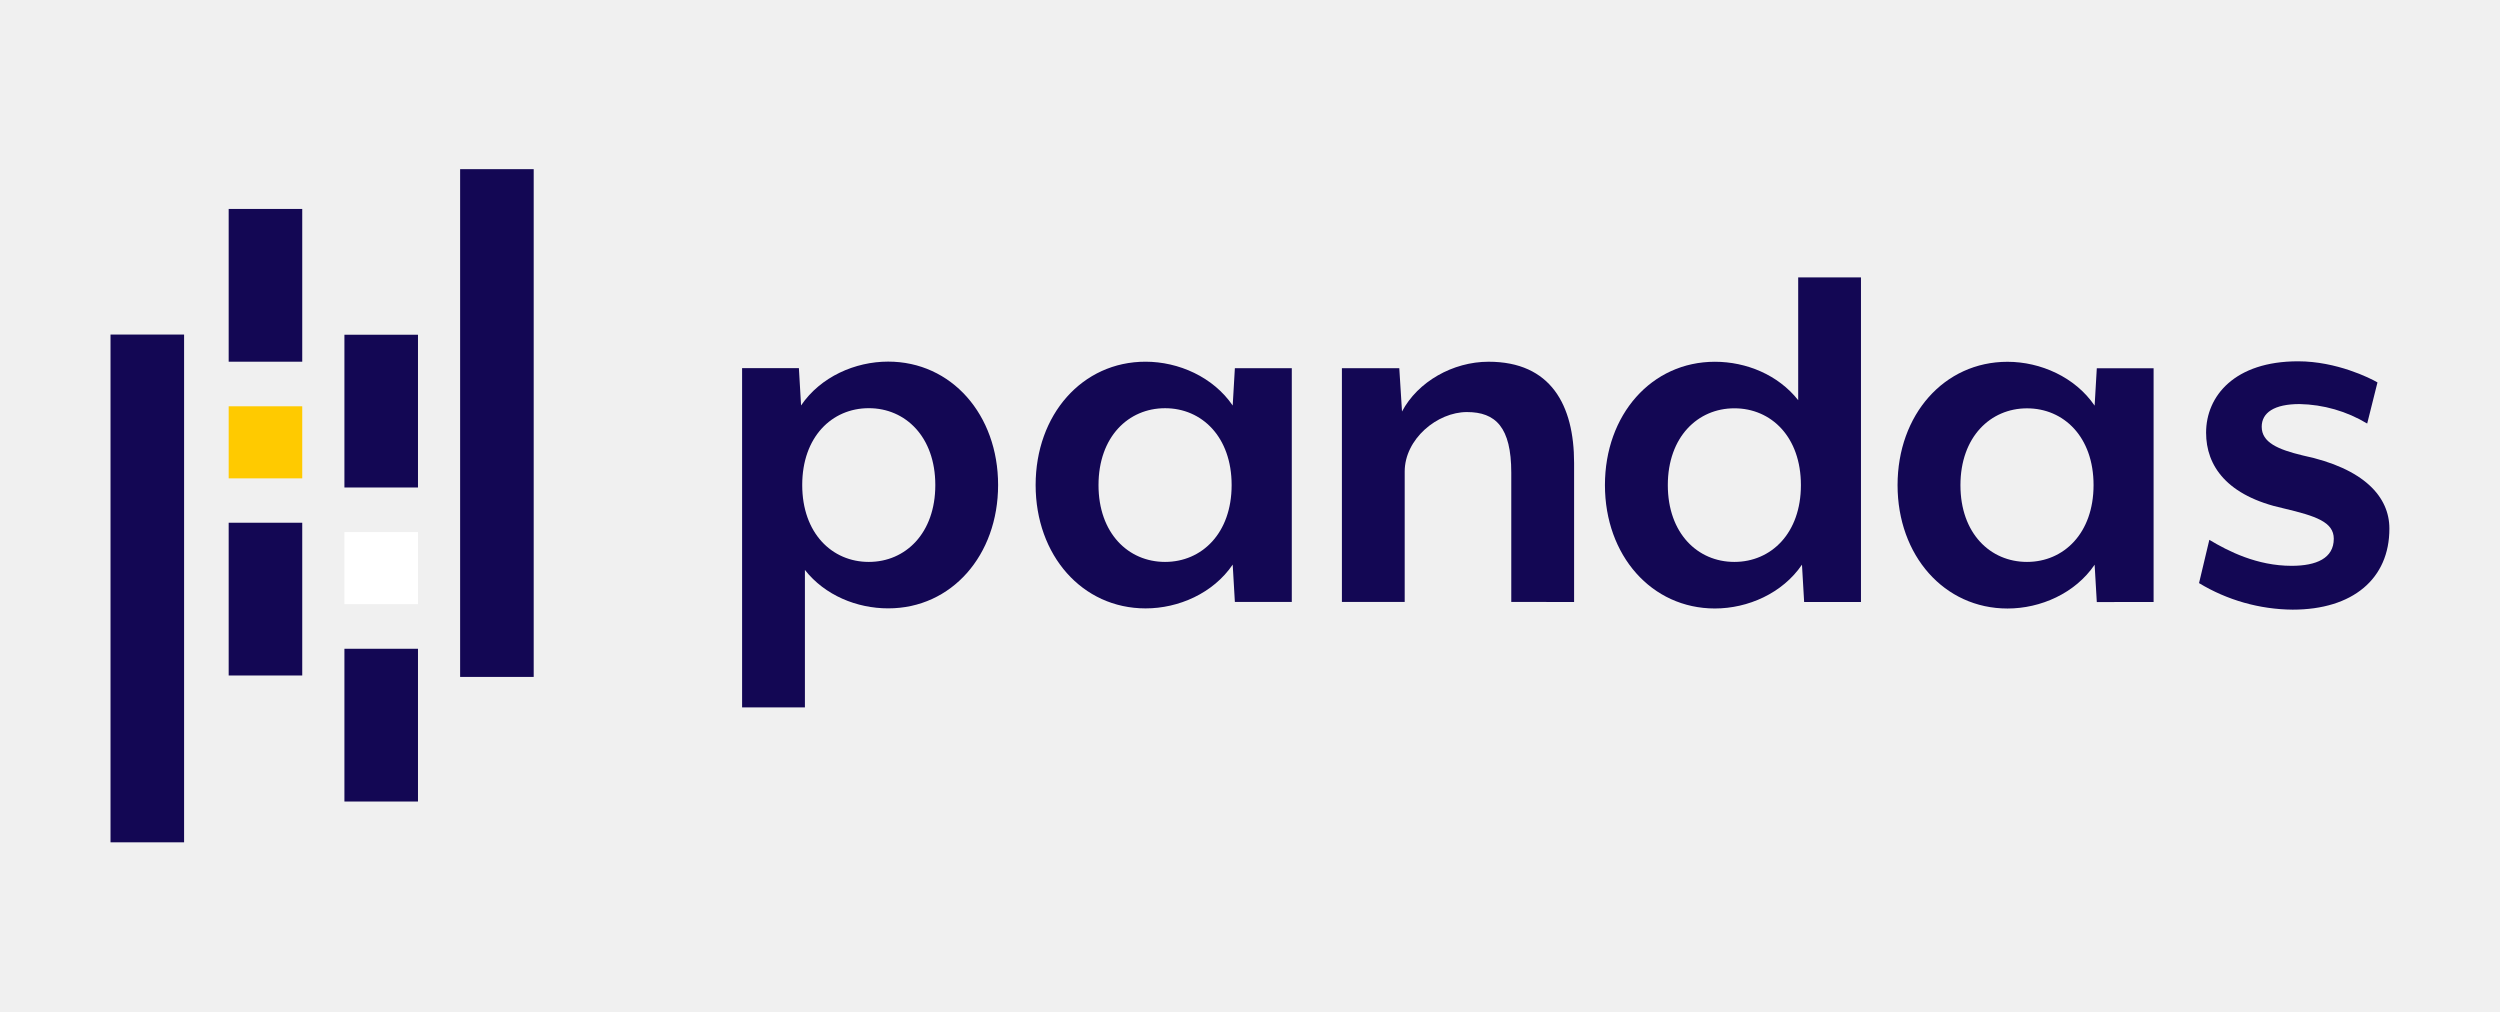
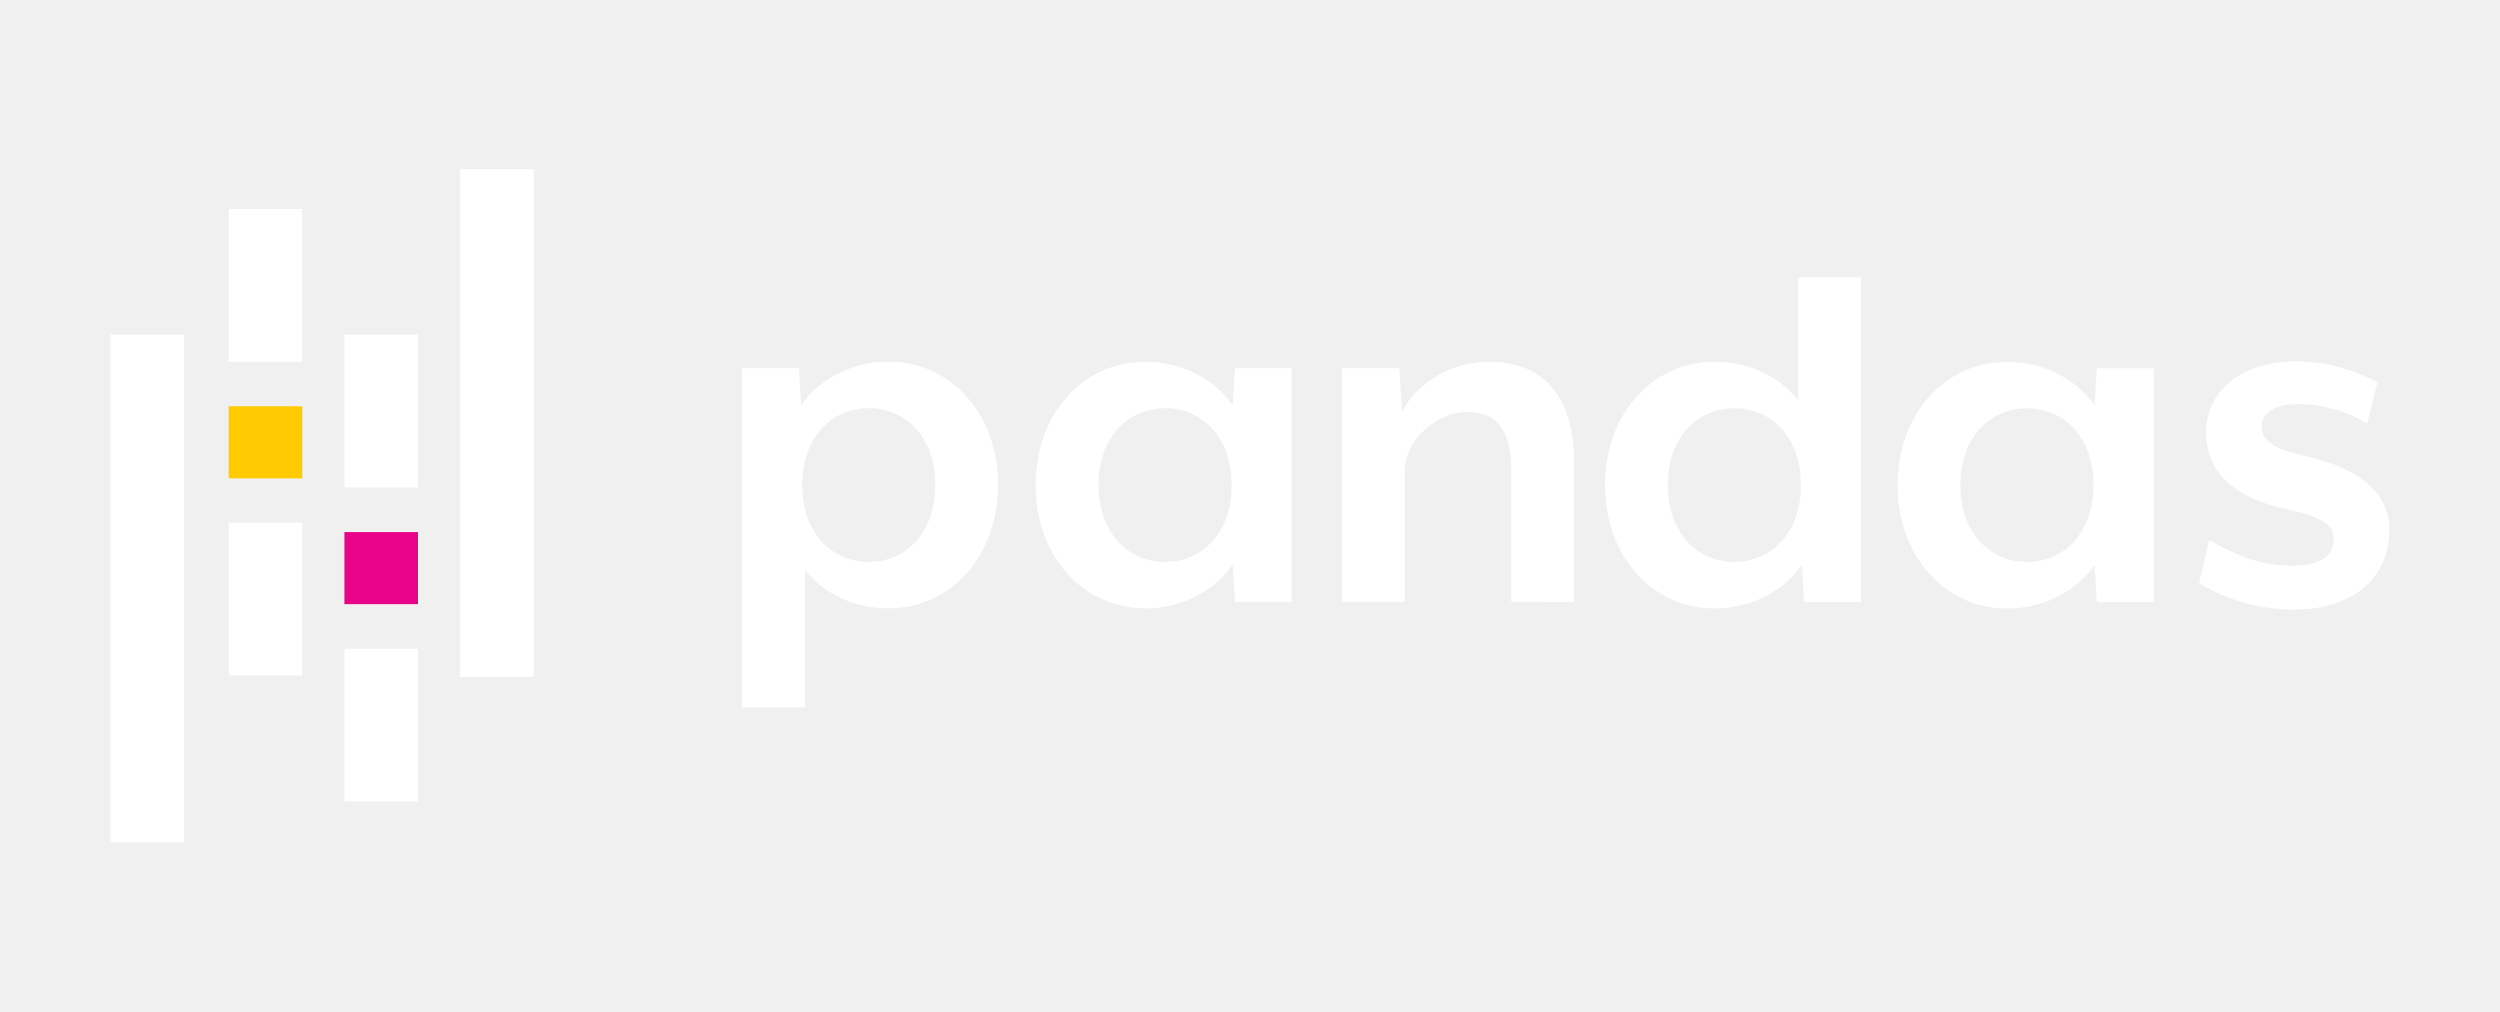
<svg xmlns="http://www.w3.org/2000/svg" id="Layer_1" data-name="Layer 1" viewBox="0 0 818.63 331.21">
  <defs>
-     <style>.cls-1{fill:#130754;}.cls-2{fill:#ffca00;}.cls-3{fill:#ffffff;}</style>
+     <style>.cls-1{fill:#ffffff;}.cls-2{fill:#ffca00;}.cls-3{fill:#e70488;}</style>
  </defs>
  <path class="cls-1" d="M290.85,199.21c-10.27,0-20.73-4.25-27.28-12.58v45H243l0-111.09h18.6l.71,12.22c6.38-9.39,17.71-14.35,28.52-14.35,20.73,0,36,17.37,36,40.4S311.58,199.22,290.85,199.21Zm-6.37-65.55c-12.05,0-21.79,9.39-21.79,25.16S272.43,184,284.48,184s21.79-9.39,21.79-25.16S296.53,133.66,284.48,133.66Z" />
  <path class="cls-1" d="M404.36,197.1l-.71-12.22c-6.38,9.39-17.72,14.35-28.53,14.34-20.73,0-36-17.36-36-40.39s15.24-40.4,36-40.39c10.81,0,22.15,5,28.53,14.35l.71-12.22H423V197.1Zm-22.85-63.43c-12.05,0-21.79,9.39-21.8,25.16S369.45,184,381.5,184s21.8-9.39,21.8-25.16S393.56,133.67,381.51,133.67Z" />
  <path class="cls-1" d="M494.87,197.11V154.77c0-14.88-5.13-19.84-14.52-19.84-9.75,0-20.38,8.85-20.38,19.48v42.7H439.41V120.57H458.2l.89,14.18c5.14-9.75,16.65-16.3,28.35-16.3,20.37,0,28,14.18,28,33.13v45.54Z" />
  <path class="cls-1" d="M590.77,197.13l-.71-12.23c-6.38,9.39-17.72,14.35-28.52,14.35-20.73,0-36-17.37-36-40.4s15.24-40.39,36-40.39c10.27,0,20.72,4.26,27.28,12.58V90.83h20.56l0,106.3ZM567.92,133.7c-12,0-21.79,9.39-21.79,25.15S555.87,184,567.92,184s21.79-9.38,21.79-25.15S580,133.7,567.92,133.7Z" />
  <path class="cls-1" d="M686.6,197.14l-.71-12.22c-6.38,9.39-17.72,14.34-28.53,14.34-20.73,0-36-17.36-36-40.4s15.24-40.39,36-40.39c10.81,0,22.15,5,28.53,14.36l.71-12.23h18.6v76.53Zm-22.85-63.43c-12,0-21.79,9.39-21.8,25.16S651.7,184,663.74,184s21.8-9.39,21.8-25.16S675.8,133.71,663.75,133.71Z" />
  <path class="cls-1" d="M750.73,199.63a60.16,60.16,0,0,1-30.65-8.69l3.37-14.17c6.2,3.72,15.59,8.51,26.93,8.51,8.15,0,13.82-2.48,13.82-8.86,0-5.49-5.85-7.44-16.3-9.92-18.78-4.08-25.51-14-25.51-24.81,0-12.05,9.39-23.38,30.12-23.38,12.58,0,23.57,5.49,26,6.91l-3.37,13.47A44.59,44.59,0,0,0,753,132.31c-8.32,0-12.4,2.83-12.4,7.44,0,5.13,5.32,7.44,13.46,9.39,20.2,4.25,28.35,13.64,28.35,23.92C782.45,189.53,770.4,199.63,750.73,199.63Z" />
  <rect class="cls-1" x="74.88" y="68.42" width="24.09" height="50.02" />
  <rect class="cls-1" x="74.88" y="171.17" width="24.09" height="50.02" />
  <rect class="cls-2" x="74.88" y="133.04" width="24.09" height="23.6" />
  <rect class="cls-1" x="36.19" y="109.55" width="24.09" height="166.27" />
  <rect class="cls-1" x="112.78" y="212.44" width="24.09" height="50.02" />
  <rect class="cls-1" x="112.78" y="109.61" width="24.09" height="50.02" />
  <rect class="cls-3" x="112.78" y="174.23" width="24.09" height="23.6" />
  <rect class="cls-1" x="150.67" y="55.39" width="24.09" height="166.27" />
</svg>
